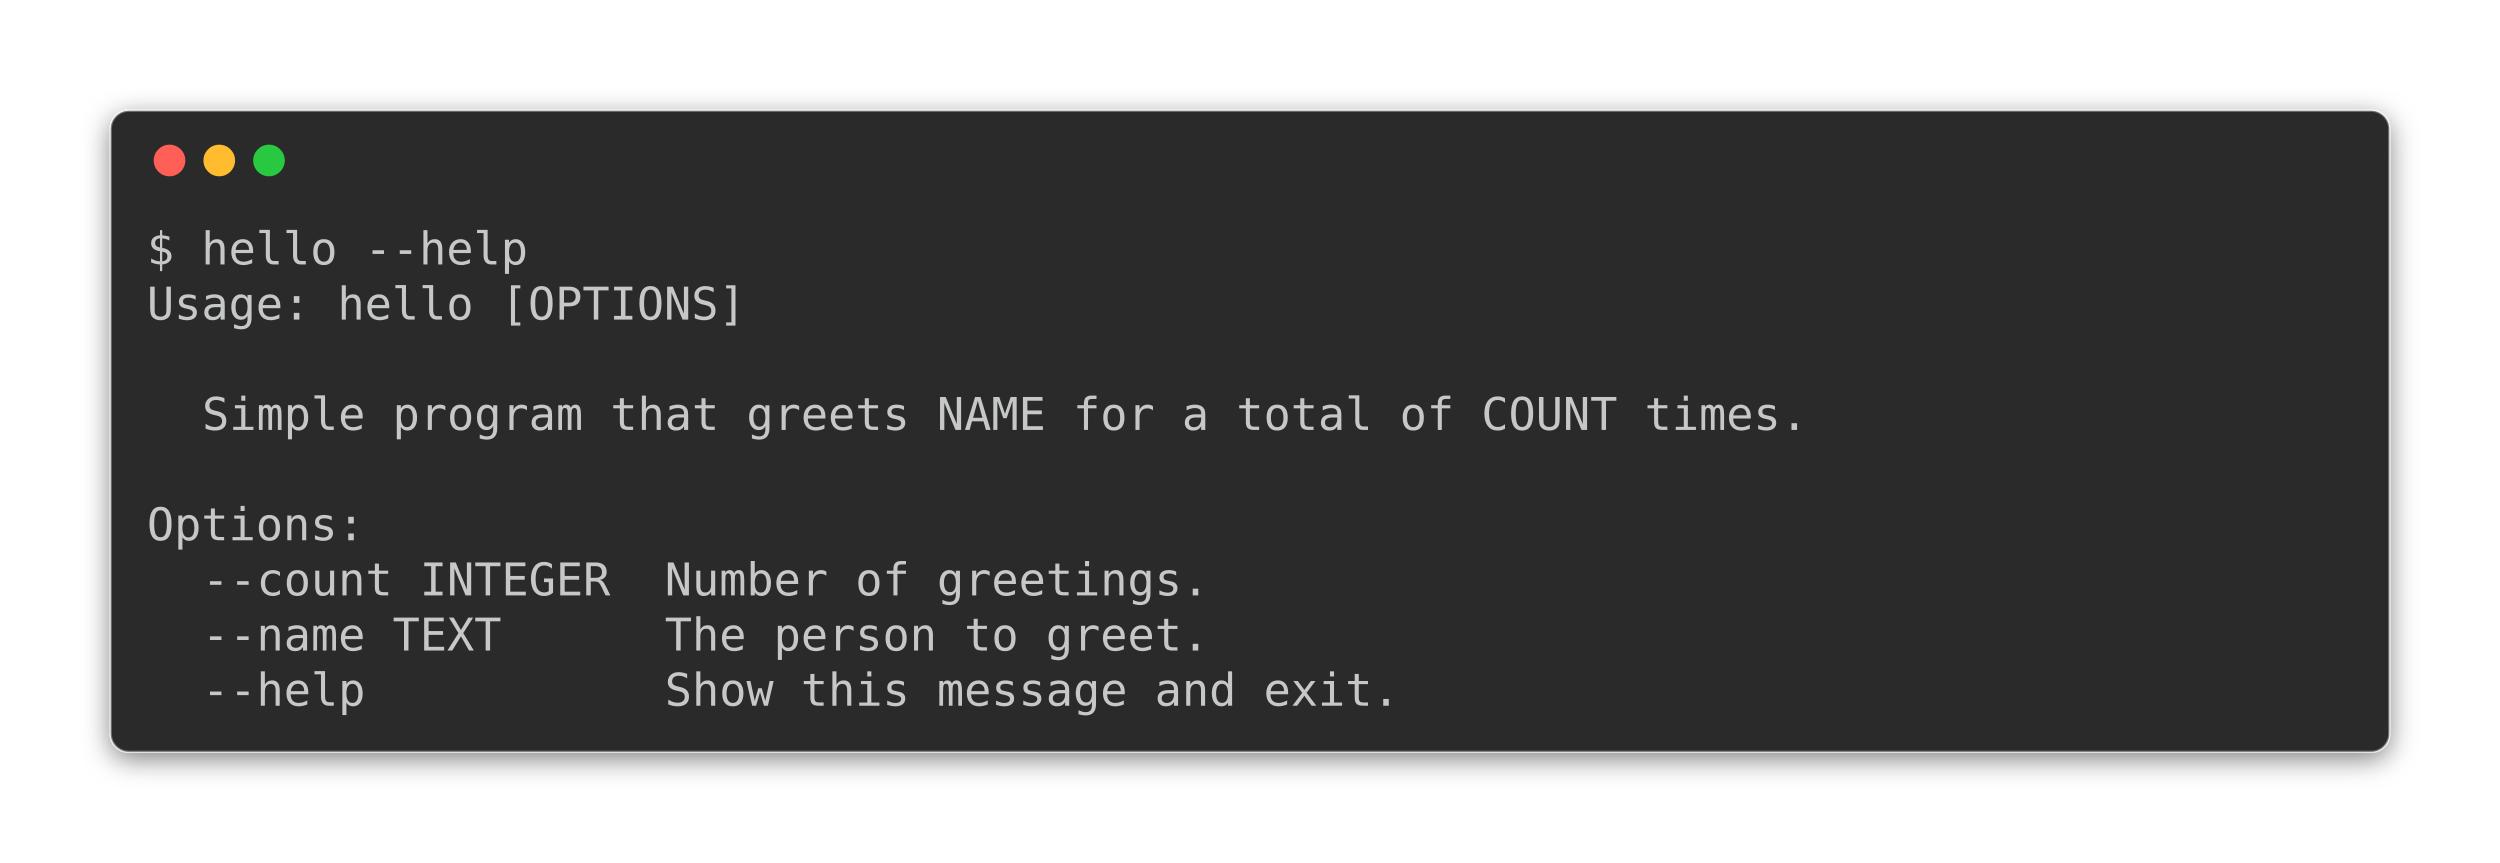
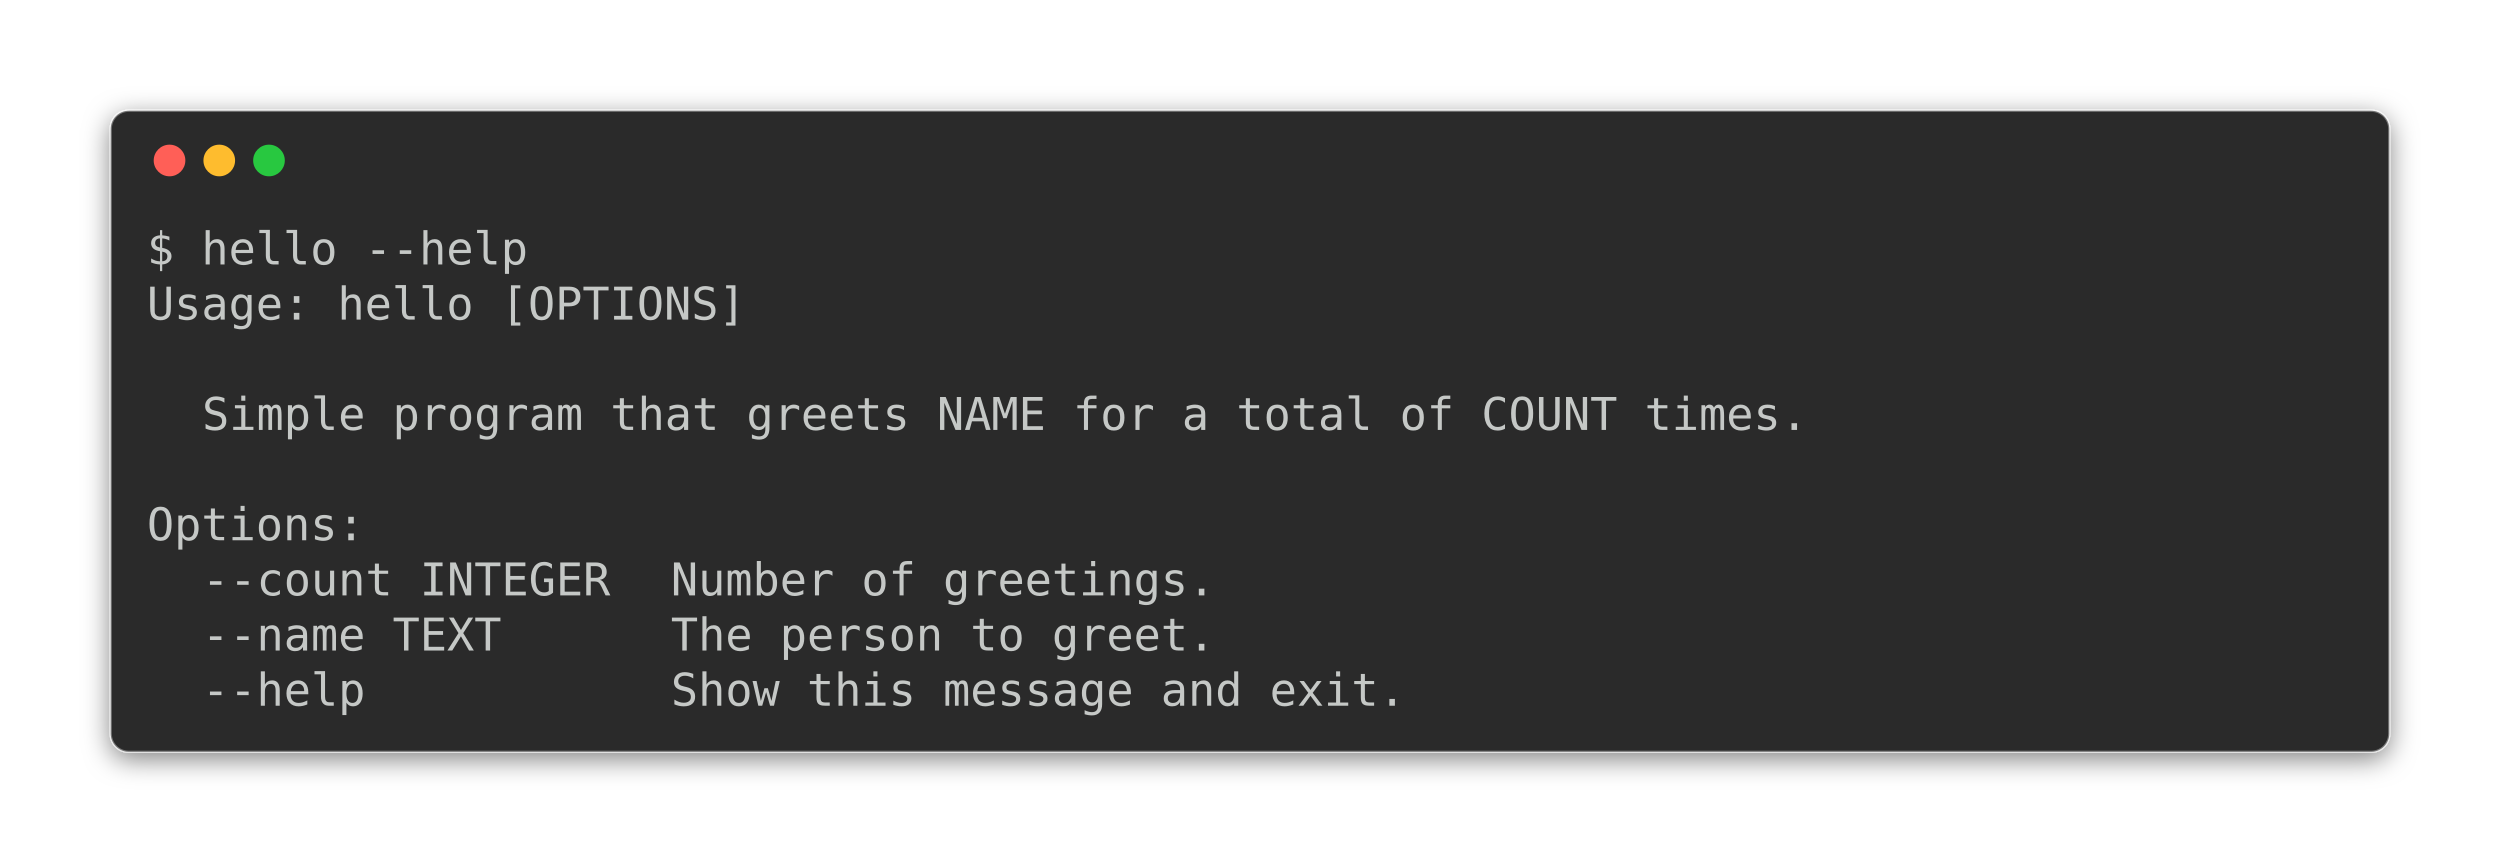
<svg xmlns="http://www.w3.org/2000/svg" viewBox="0 0 1106 381.6">
  <style>
    .hello-click-screen-matrix {
        font-family: 'Fira Code', 'Cascadia Code', Menlo, Consolas, monospace;
        font-size: 20px;
        line-height: 24.4px;
        font-variant-east-asian: full-width;
    }
    .hello-click-screen-title {
        font-size: 18px;
        font-weight: bold;
        font-family: 'Fira Code', 'Cascadia Code', Menlo, Consolas, monospace;
    }
    .hello-click-screen-r1 { fill: #c5c8c6 }
</style>
  <defs>
    <clipPath id="hello-click-screen-clip">
      <rect x="0" y="0" width="976" height="219.6" />
    </clipPath>
    <filter id="hello-click-screen-shadow" x="-50%" y="-50%" width="200%" height="200%">
      <feDropShadow dx="0" dy="3" stdDeviation="6" flood-color="rgba(0,0,0,0.5)" />
    </filter>
  </defs>
  <rect fill="#292929" stroke="rgba(255,255,255,0.35)" stroke-width="1" x="49" y="49" width="1008" height="283.6" rx="8" filter="url(#hello-click-screen-shadow)" />
  <g transform="translate(49, 49)">
    <g transform="translate(26,22)">
      <circle cx="0" cy="0" r="7" fill="#ff5f57" />
      <circle cx="22" cy="0" r="7" fill="#febc2e" />
      <circle cx="44" cy="0" r="7" fill="#28c840" />
    </g>
  </g>
  <g transform="translate(65, 97)" clip-path="url(#hello-click-screen-clip)">
    <g class="hello-click-screen-matrix">
      <text class="hello-click-screen-r1" x="0" y="20" textLength="170.8">$ hello --help</text>
      <text class="hello-click-screen-r1" x="0" y="44.4" textLength="268.4">Usage: hello [OPTIONS]</text>
      <text class="hello-click-screen-r1" x="24.4" y="93.2" textLength="719.8">Simple program that greets NAME for a total of COUNT times.</text>
      <text class="hello-click-screen-r1" x="0" y="142" textLength="97.6">Options:</text>
-       <text class="hello-click-screen-r1" x="24.4" y="166.4" textLength="451.4">--count INTEGER  Number of greetings.</text>
-       <text class="hello-click-screen-r1" x="24.4" y="190.8" textLength="451.4">--name TEXT      The person to greet.</text>
-       <text class="hello-click-screen-r1" x="24.4" y="215.2" textLength="536.8">--help           Show this message and exit.</text>
+       <text class="hello-click-screen-r1" x="24.4" y="166.4" textLength="183">--count INTEGER</text>
+       <text class="hello-click-screen-r1" x="231.8" y="166.4" textLength="244">Number of greetings.</text>
+       <text class="hello-click-screen-r1" x="24.4" y="190.8" textLength="134.2">--name TEXT</text>
+       <text class="hello-click-screen-r1" x="231.8" y="190.8" textLength="244">The person to greet.</text>
+       <text class="hello-click-screen-r1" x="24.4" y="215.2" textLength="73.2">--help</text>
+       <text class="hello-click-screen-r1" x="231.8" y="215.2" textLength="329.4">Show this message and exit.</text>
    </g>
  </g>
</svg>
